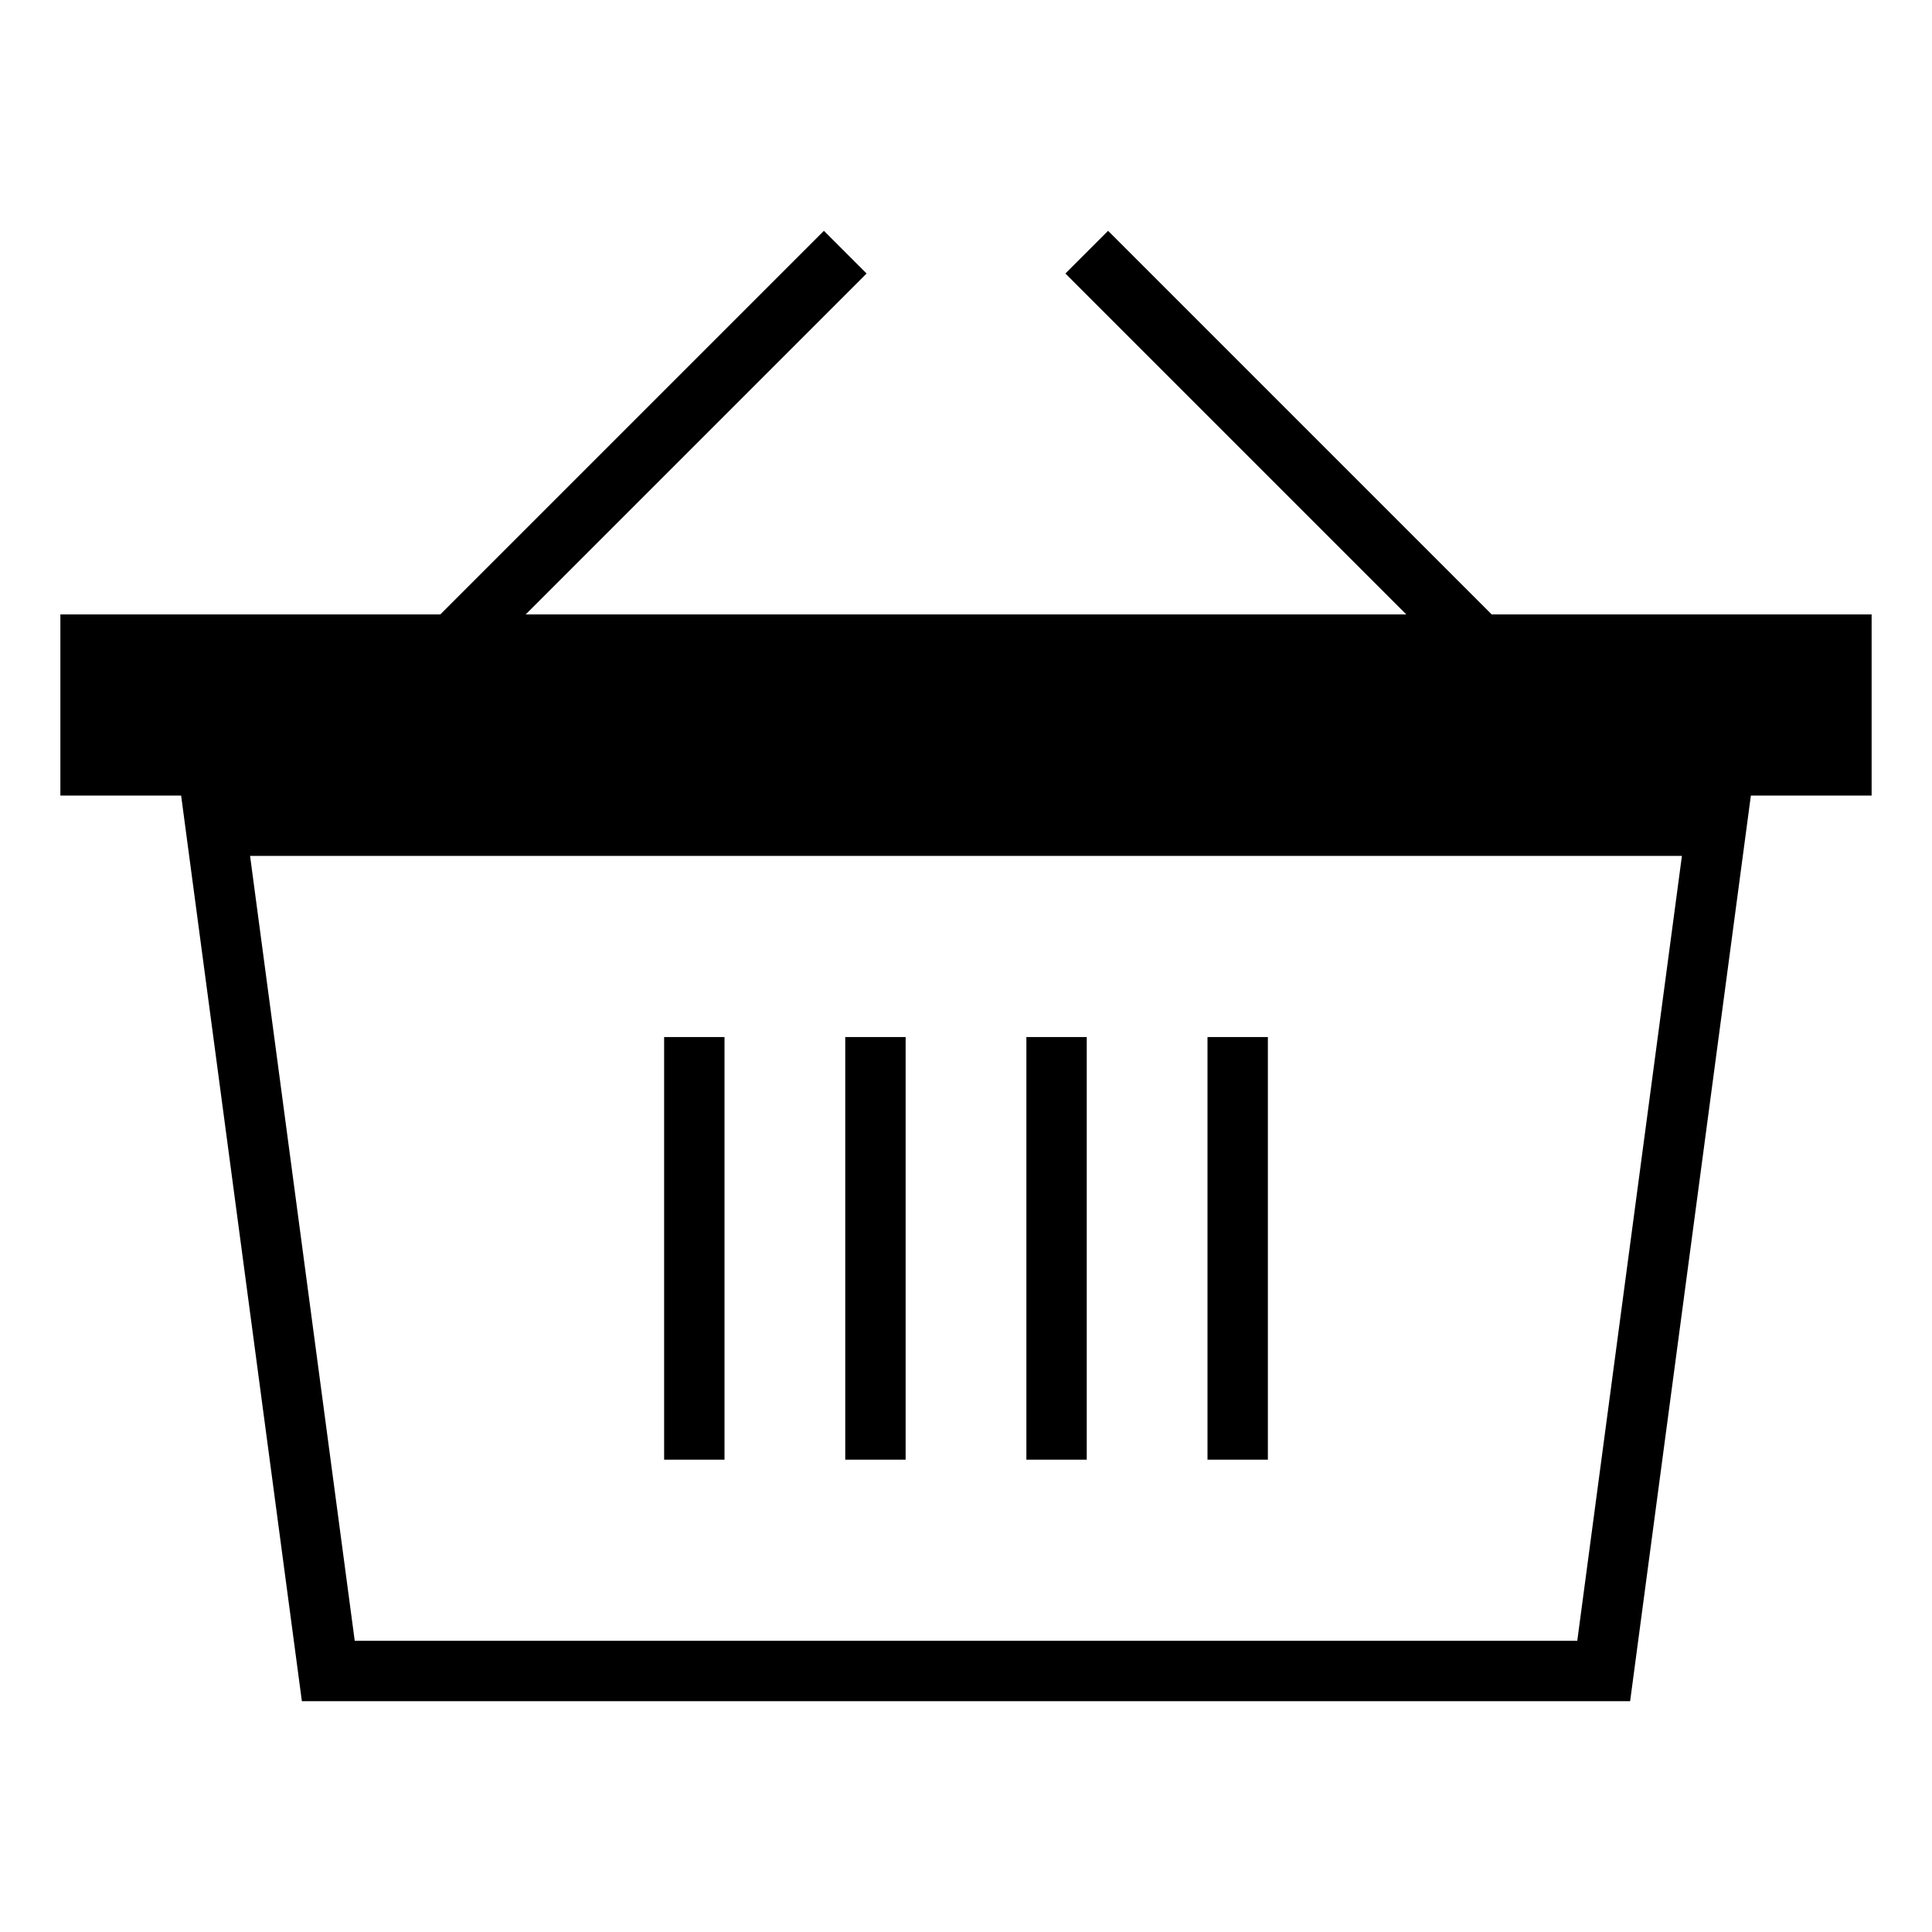
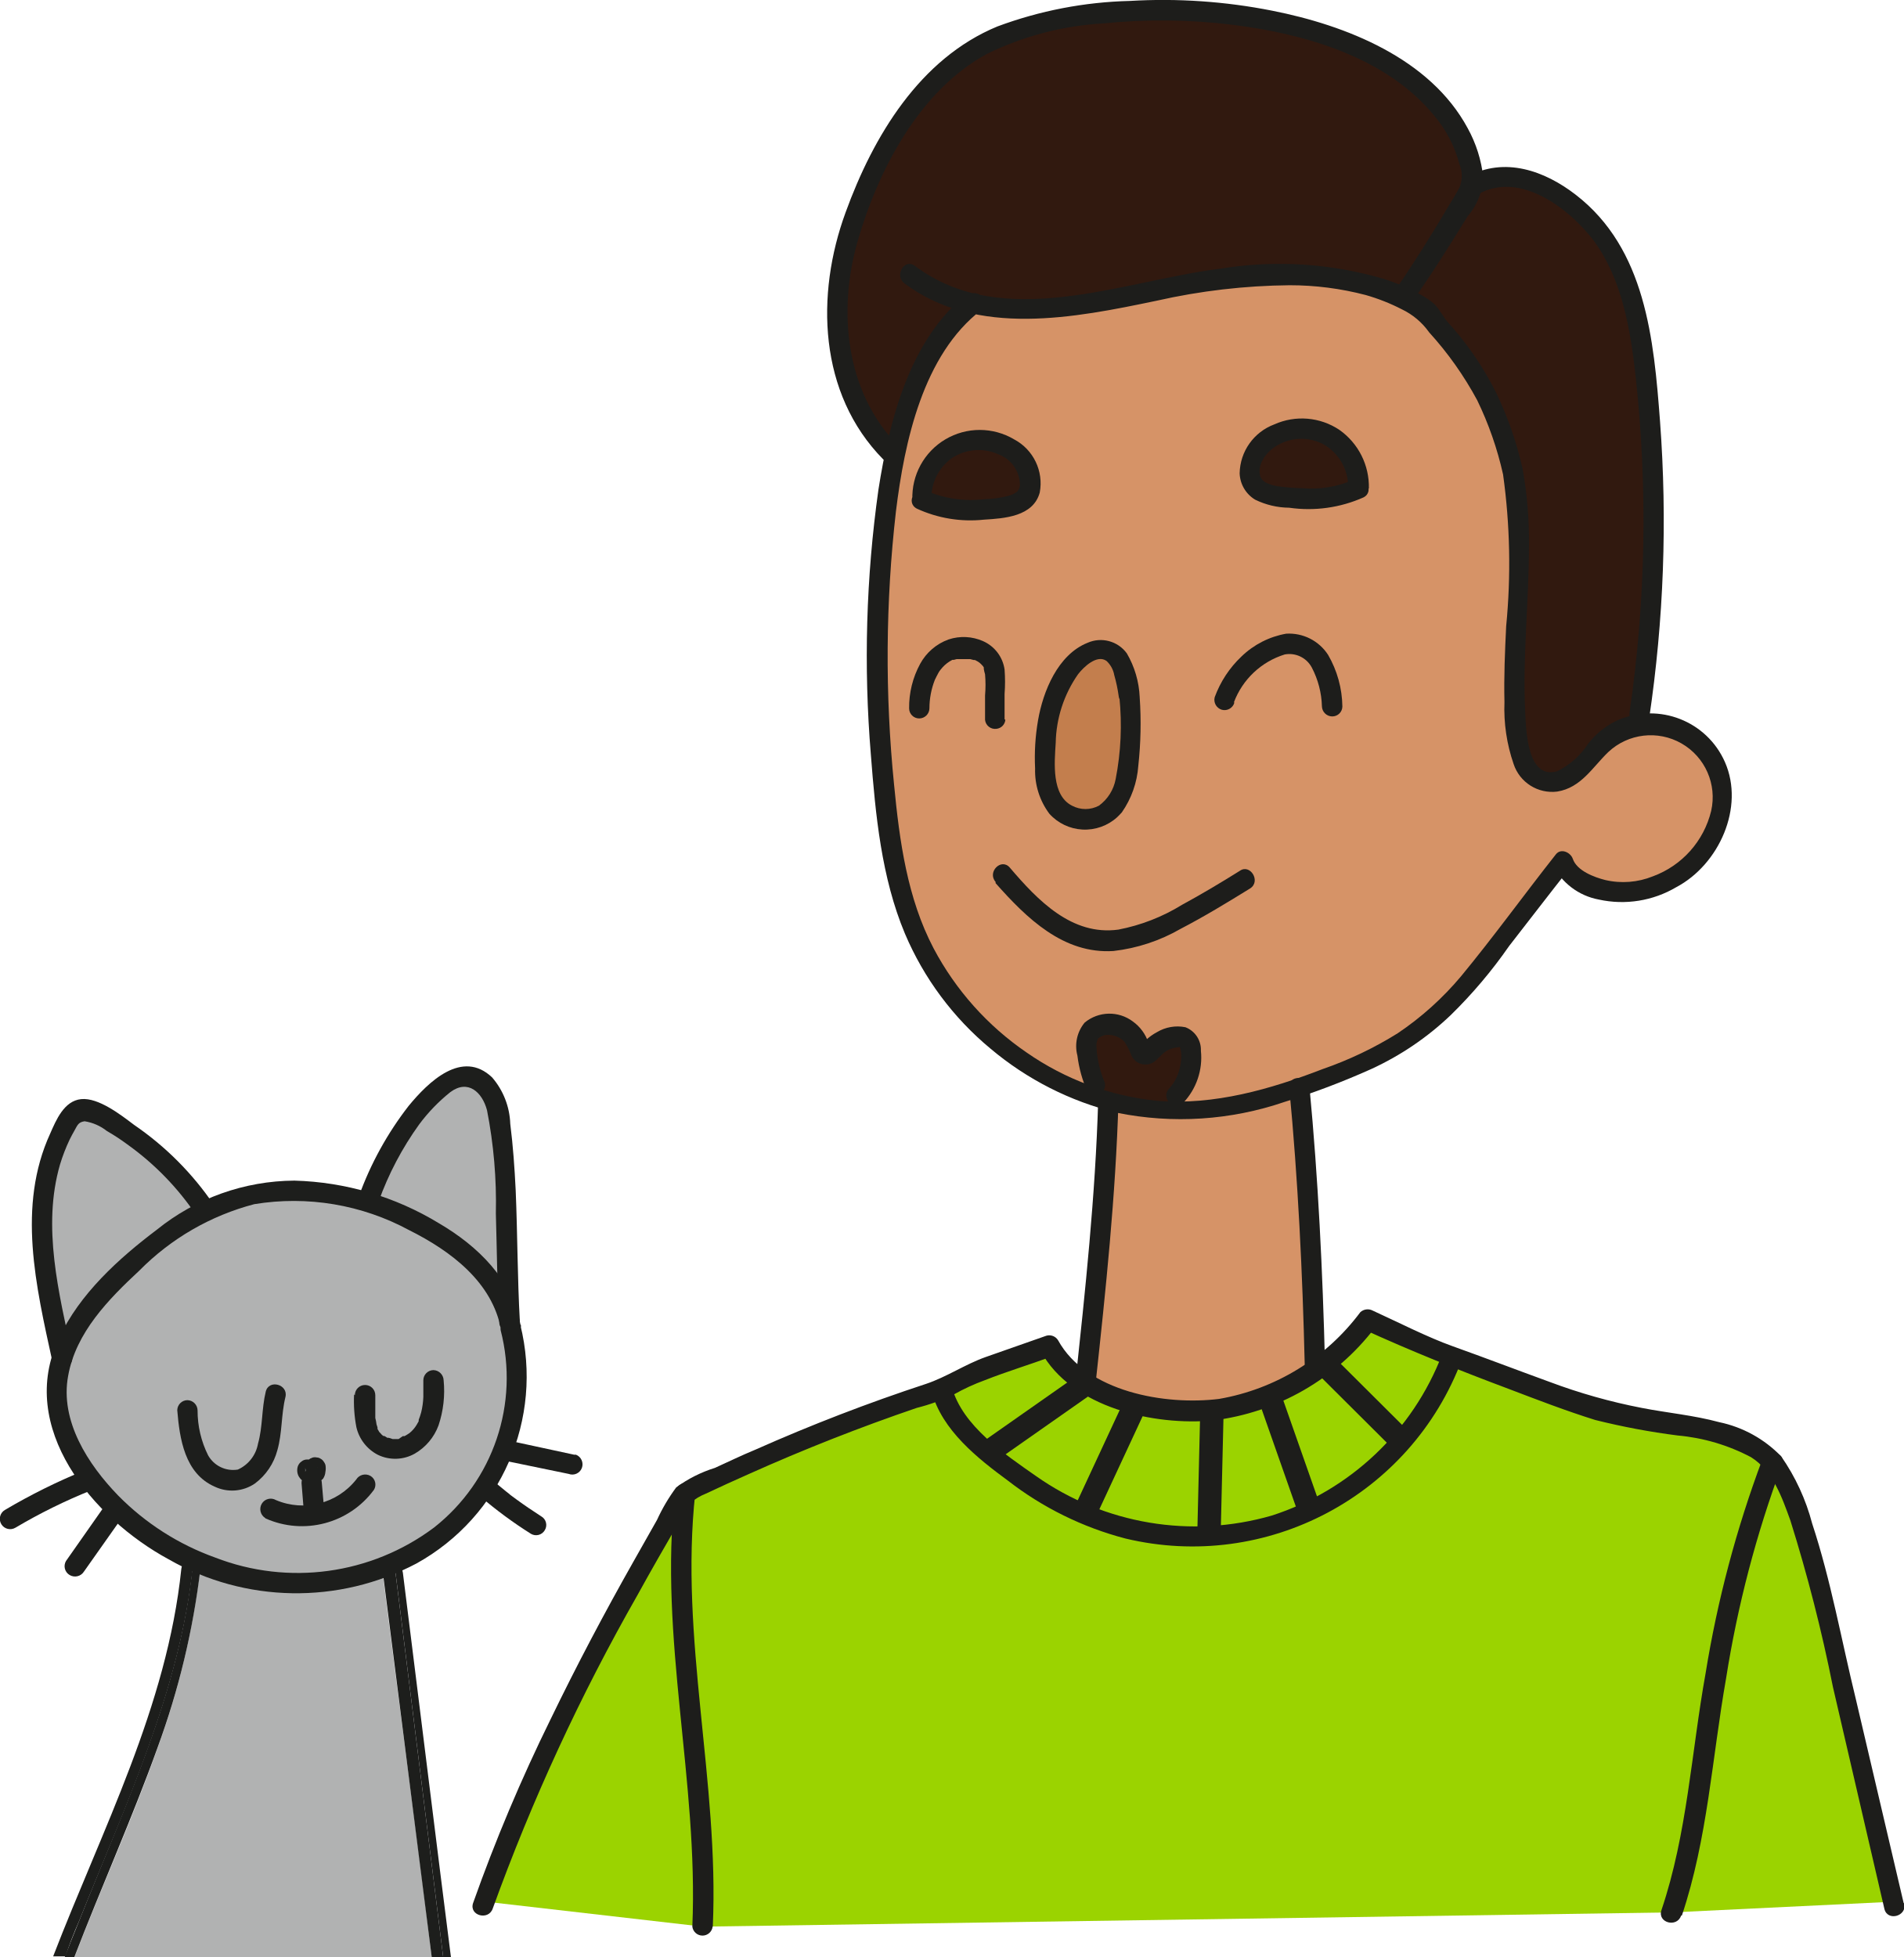
- <svg xmlns="http://www.w3.org/2000/svg" version="1.1" id="Layer_1" x="0px" y="0px" viewBox="0 0 128 128" style="enable-background:new 0 0 128 128;" xml:space="preserve">
-   <g>
-     <path d="M98.828,40.707L73.414,15.293l-2.828,2.828l22.586,22.586H34.828l22.586-22.586l-2.828-2.828L29.172,40.707H4v12h8l8,60h88   l8-60h8v-12H98.828z M104.498,108.707H23.502l-6.934-52h94.863L104.498,108.707z" />
-     <rect x="44" y="68.707" width="4" height="28" />
-     <rect x="56" y="68.707" width="4" height="28" />
-     <rect x="68" y="68.707" width="4" height="28" />
-     <rect x="80" y="68.707" width="4" height="28" />
+ <svg xmlns="http://www.w3.org/2000/svg" viewBox="0 0 122.87 126.31">
+   <defs>
+     <style>.cls-1{fill:#d69367;}.cls-2{fill:#31190f;}.cls-3{fill:#9bd300;}.cls-4{fill:#c37e4d;}.cls-5{fill:#1d1d1b;}.cls-6{fill:#b1b2b2;}.cls-7{fill:#1d1e1c;}</style>
+   </defs>
+   <g id="Calque_2" data-name="Calque 2">
+     <g id="Calque_1-2" data-name="Calque 1">
+       <g id="Layer_2" data-name="Layer 2">
+         <path class="cls-1" d="M71.53,70.8c-.16,5.19-1,13.52-1.48,18.25,0,0,7.73,4.46,14.3-.58l.5-.67c-.13-5.45-.48-12.43-1-17.86Z" />
+         <path class="cls-2" d="M95.06,11.7c2.76-1.63,6.2.54,8.17,3s2.57,5.76,2.93,8.91a85.51,85.51,0,0,1-.36,22.26L105.57,48l-6.6,4-3.39-6.43.2-17.74-6.15-8.64,5.43-7.35" />
+         <path class="cls-2" d="M57.45,28.92A13.37,13.37,0,0,1,54,19.34a22.17,22.17,0,0,1,2.49-8.71A17.8,17.8,0,0,1,62.82,3,18.65,18.65,0,0,1,70.5.67a34.74,34.74,0,0,1,15.77,1.6c4.3,1.55,8.64,4.86,8.79,9.43a68.51,68.51,0,0,1-4.53,7.15" />
+         <path class="cls-1" d="M62.84,19.25C57.7,23.16,57,34.08,57,34.08a83.58,83.58,0,0,0,.15,17.75,30.63,30.63,0,0,0,1.59,7.4A19.4,19.4,0,0,0,74.69,71.41c5.1.3,10-1.61,14-3.42a15.12,15.12,0,0,0,3.37-2.22,18.06,18.06,0,0,0,2.76-2.63c1.83-2.31,4.18-5.43,6-7.74.26,1,1.78,1.65,2.76,1.84a5.87,5.87,0,0,0,3.53-.42,5.59,5.59,0,0,0,2.76-2.22,7.9,7.9,0,0,0,1.19-2.76,4.6,4.6,0,0,0-8.45-3.33c-.82.92-1.9,1.84-3.07,1.57S98,48.39,97.88,47.23c-.72-5.79,1.19-13.92-.92-19.37A24.44,24.44,0,0,0,95,23.48c-.8-1.3-2.2-2.55-3-3.85-4-2.6-9.27-2.54-14-1.89s-7.18,2.9-15.14,1.51" />
+         <path class="cls-3" d="M122.21,122.74l-4.53-19.41c-.66-2.81-1.62-6.91-3.29-9.27-2.29-2.21-5.82-2.26-8.94-2.85a46.06,46.06,0,0,1-7.59-2.38l-4.08-1.54h-.13c-1.53-.7-3.89-1.7-5.42-2.4l-.1.12A15.85,15.85,0,0,1,80,90.46,13.91,13.91,0,0,1,70.9,89.4a6.8,6.8,0,0,1-3.22-2.82c-1.76.63-5.42,1.73-6.92,2.83a129.3,129.3,0,0,0-16.63,6.71c-4.77,8.19-9.83,17.62-12.87,26.61l14.09,1.62,62.59-.92Z" />
+         <path class="cls-2" d="M70.8,70.47a10.5,10.5,0,0,1-.68-3.14,1.57,1.57,0,0,1,.17-.92A1.32,1.32,0,0,1,70.9,66a2,2,0,0,1,2.52,1.23c.1.25.21.6.48.59s.29-.14.4-.26a2.7,2.7,0,0,1,1.84-.86.68.68,0,0,1,.69.54,6,6,0,0,1-1.24,4.25" />
+         <path class="cls-2" d="M87.68,31.27a3.68,3.68,0,0,0-6.28-2.83c-.8.79-1.1,2.31-.16,2.92a2.62,2.62,0,0,0,1,.38c1.64.24,3.94.32,5.4-.47" />
+         <path class="cls-2" d="M59.46,32a3.68,3.68,0,0,1,6.28-2.82c.8.79,1.09,2.31.16,2.91a2.62,2.62,0,0,1-1,.38c-1.63.25-4,.32-5.4-.47" />
+         <path class="cls-4" d="M72.86,44.69a4.84,4.84,0,0,0-.23-1,2.57,2.57,0,0,0-.92-1.84c-.86-.51-1.95.15-2.58.92a9.74,9.74,0,0,0-1.71,6.43,4.37,4.37,0,0,0,.67,2.49,2.47,2.47,0,0,0,3.2.53A4.37,4.37,0,0,0,72.81,49,24.94,24.94,0,0,0,72.86,44.69Z" />
+         <path class="cls-5" d="M60.13,89.84c.67,2.47,2.94,4.27,4.91,5.72a21.06,21.06,0,0,0,7.59,3.74A18.57,18.57,0,0,0,94.34,87.76c.29-.8-1-1.14-1.27-.35a17.53,17.53,0,0,1-11,10.41,17.84,17.84,0,0,1-15.21-2.55c-2-1.4-4.75-3.23-5.43-5.74a.66.66,0,0,0-1.27.35Z" />
+         <path class="cls-5" d="M108.54,123.63c1.66-4.95,1.95-10.19,2.85-15.29A71.28,71.28,0,0,1,115,94.55c.3-.79-.92-1.13-1.27-.35A72.13,72.13,0,0,0,110.07,108c-.92,5.1-1.18,10.34-2.85,15.29-.27.81,1,1.15,1.27.35Z" />
+         <path class="cls-5" d="M46,124.35c.42-9.35-2.16-18.62-1.13-28,.09-.85-1.22-.84-1.31,0-1.05,9.35,1.52,18.61,1.12,28a.66.66,0,0,0,1.31,0Z" />
+         <path class="cls-5" d="M122.85,122.82l-3.09-13.18c-.92-3.76-1.6-7.63-2.81-11.3a13.63,13.63,0,0,0-2-4.34,7.77,7.77,0,0,0-4-2.21c-1.66-.45-3.37-.6-5-.92A36.68,36.68,0,0,1,100,89.19c-2.09-.76-4.18-1.56-6.25-2.3-1.6-.57-3.5-1.54-5.16-2.3a.7.7,0,0,0-.8.1,14.45,14.45,0,0,1-9.12,5.6c-3.45.43-8.55-.44-10.39-3.79a.67.67,0,0,0-.75-.29l-3.93,1.38c-1.3.46-2.52,1.29-3.84,1.73a117.28,117.28,0,0,0-11,4.24c-.92.38-1.74.78-2.62,1.18A8.51,8.51,0,0,0,43.64,96a11.7,11.7,0,0,0-1.24,2.1l-1.51,2.67c-1.89,3.34-3.68,6.73-5.36,10.2a109.93,109.93,0,0,0-5,11.86c-.27.81,1,1.15,1.27.35a130,130,0,0,1,9.34-20.23c.88-1.6,1.79-3.18,2.7-4.75A6.41,6.41,0,0,1,44.56,97a3.54,3.54,0,0,1,1-.6q1.38-.65,2.76-1.26,5.33-2.39,10.84-4.27A12.46,12.46,0,0,0,61.56,90a13.43,13.43,0,0,1,2-.92c1.42-.56,2.88-1,4.32-1.53l-.72-.35c2,3.68,7.35,4.83,11.13,4.48a15.53,15.53,0,0,0,10.45-6l-.79.1c3.11,1.42,6.23,2.67,9.43,3.87,1.84.7,3.68,1.41,5.57,2a45.86,45.86,0,0,0,5.32,1A12.5,12.5,0,0,1,113,94.05c1.41.88,2,2.59,2.54,4.08a102.82,102.82,0,0,1,2.75,10.76l3.32,14.32c.2.82,1.47.47,1.28-.35Z" />
+         <path class="cls-5" d="M71.3,69.88a6.5,6.5,0,0,1-.45-1.52,4.17,4.17,0,0,1-.08-.71,1,1,0,0,1,.09-.62,1,1,0,0,1,.79-.23,1.46,1.46,0,0,1,.92.44,4.65,4.65,0,0,1,.46.92,1,1,0,0,0,1.36.43l0,0c.39-.24.61-.64,1-.82A1.67,1.67,0,0,1,76,67.6c.12,0,.1-.06.15,0a1.74,1.74,0,0,1,.08.68,3.1,3.1,0,0,1-.1.68,2.91,2.91,0,0,1-.68,1.3c-.58.61.34,1.55.91.92a4.25,4.25,0,0,0,1.14-3.36,1.56,1.56,0,0,0-1-1.52,2.58,2.58,0,0,0-1.84.32,3.28,3.28,0,0,0-.71.51c-.07.06-.27.21-.29.3h.45l0-.14a2.74,2.74,0,0,0-1-1.36A2.51,2.51,0,0,0,70,66a2.38,2.38,0,0,0-.47,2.13,8.14,8.14,0,0,0,.66,2.36.66.66,0,0,0,.93,0A.64.64,0,0,0,71.3,69.88Z" />
+         <path class="cls-5" d="M79.63,45.33a5.12,5.12,0,0,1,3.28-3.09,1.64,1.64,0,0,1,1.75.85,5.73,5.73,0,0,1,.65,2.5.67.67,0,0,0,.66.65.65.65,0,0,0,.66-.64h0a6.83,6.83,0,0,0-.92-3.33A3,3,0,0,0,83,40.9a5.53,5.53,0,0,0-2.88,1.47A6.85,6.85,0,0,0,78.39,45a.67.67,0,0,0,.46.81.66.66,0,0,0,.81-.46Z" />
+         <path class="cls-5" d="M64.83,46.42V44.8a10.55,10.55,0,0,0,0-1.59,2.37,2.37,0,0,0-1.39-1.83,3.09,3.09,0,0,0-2.22-.11,3.4,3.4,0,0,0-1.84,1.58,5.87,5.87,0,0,0-.71,2.87.65.65,0,0,0,.65.65.66.66,0,0,0,.66-.65,5.05,5.05,0,0,1,.35-1.84c.07-.15.15-.3.23-.45s.17-.24.26-.35a2.18,2.18,0,0,1,.64-.49h.09l.19-.05h.87l.23.06h.08l.17.09.15.1c-.11-.08,0,0,.07.07s.14.16.1.1l.08.12v.1h0a2.73,2.73,0,0,0,.08.34,7.84,7.84,0,0,1,0,1.37v1.57a.65.65,0,0,0,.73.58.64.64,0,0,0,.58-.58Z" />
+         <path class="cls-5" d="M88.34,31.53a4.49,4.49,0,0,0-1.91-3.79,4.35,4.35,0,0,0-4.19-.35A3.44,3.44,0,0,0,80,30.55a2.07,2.07,0,0,0,1,1.7,5.11,5.11,0,0,0,2.2.52A8.72,8.72,0,0,0,88,32.1c.74-.39.08-1.52-.67-1.13a6.67,6.67,0,0,1-3.27.54,12.79,12.79,0,0,1-1.63-.13,2.53,2.53,0,0,1-.75-.24,1,1,0,0,1-.23-.18s-.11-.19-.09-.14c-.3-.77.33-1.65,1.06-2.07a3.07,3.07,0,0,1,2.94-.1A3.14,3.14,0,0,1,87,31.53a.66.66,0,0,0,1.32,0Z" />
+         <path class="cls-5" d="M95.4,12.53c2.7-1.51,5.86.92,7.45,3,1.83,2.49,2.36,5.7,2.7,8.71A85.75,85.75,0,0,1,105.16,46c-.12.82,1.15,1.18,1.27.35a86.41,86.41,0,0,0,.7-19.15c-.4-5.29-.92-11.14-5.44-14.63-2-1.55-4.6-2.48-7-1.16-.74.4-.08,1.54.67,1.13Z" />
+         <path class="cls-5" d="M57.92,28.72c-3.36-3.44-3.85-8.65-2.59-13.09,1.31-4.6,4-9.81,8.4-12.17a19.65,19.65,0,0,1,7.48-1.95,37.52,37.52,0,0,1,8.34.09c4.66.58,9.93,2.1,13,5.86a7.93,7.93,0,0,1,1.63,3.12,2,2,0,0,1,0,1.54c-.22.39-.44.77-.68,1.15C92.42,15.11,91.23,17,90,18.79c-.49.7.65,1.35,1.14.67,1.27-1.78,2.45-3.68,3.58-5.51a4.1,4.1,0,0,0,1-2.51,8.44,8.44,0,0,0-1-3.16C92.29,3.76,86.85,1.63,82.1.69A36.3,36.3,0,0,0,72.91.06a26.32,26.32,0,0,0-8.55,1.65c-5,2.07-8,7.07-9.79,12C52.63,19,52.81,25.4,57,29.65a.65.65,0,0,0,.92-.92Z" />
+         <path class="cls-5" d="M60.11,32.26a3.15,3.15,0,0,1,1.29-2.67,3.09,3.09,0,0,1,3-.28,2.12,2.12,0,0,1,1.42,2,.71.71,0,0,1-.16.4l-.13.1a1.59,1.59,0,0,1-.4.18,6.88,6.88,0,0,1-1.62.23,7.25,7.25,0,0,1-3.68-.52c-.75-.4-1.42.73-.66,1.13a8.26,8.26,0,0,0,4.33.71c1.32-.08,3.18-.2,3.6-1.75a3.21,3.21,0,0,0-1.65-3.43,4.35,4.35,0,0,0-6.57,3.9.66.66,0,0,0,1.32,0Z" />
+         <rect class="cls-5" x="63.16" y="90.75" width="7.59" height="1.51" transform="translate(-40.4 55.02) rotate(-35.04)" />
+         <rect class="cls-5" x="67.82" y="93.31" width="7.72" height="1.51" transform="translate(-43.84 119.41) rotate(-65.07)" />
+         <rect class="cls-5" x="74.06" y="94.34" width="8.11" height="1.51" transform="translate(-18.82 170.92) rotate(-88.63)" />
+         <rect class="cls-5" x="82.66" y="89.68" width="1.51" height="7.9" transform="matrix(0.94, -0.33, 0.33, 0.94, -26.26, 32.83)" />
+         <rect class="cls-5" x="87.24" y="87.04" width="1.51" height="7.04" transform="translate(-38.26 89.01) rotate(-45.12)" />
+         <path class="cls-5" d="M70.7,89.33c.66-6.07,1.3-12.16,1.48-18.26a.66.66,0,0,0-1.31,0c-.18,6.1-.83,12.19-1.48,18.26C69.3,90.16,70.61,90.16,70.7,89.33Z" />
+         <path class="cls-5" d="M85.51,88.08c-.15-6-.44-12-1-17.88-.08-.83-1.39-.83-1.31,0,.57,5.94.86,12,1,17.88a.67.67,0,0,0,1.33,0Z" />
+         <path class="cls-5" d="M64.25,57c2,2.26,4.38,4.59,7.61,4.38a11.24,11.24,0,0,0,4.33-1.43c1.54-.8,3-1.69,4.49-2.61.71-.46,0-1.6-.66-1.14-1.23.77-2.47,1.51-3.74,2.2A12.2,12.2,0,0,1,72.17,60c-3,.41-5.2-1.89-7-4-.55-.65-1.48.28-.92.92Z" />
+         <path class="cls-5" d="M73.55,45a6.12,6.12,0,0,0-.83-2.83,2.09,2.09,0,0,0-2.54-.68c-1.92.77-2.87,3.14-3.19,5a14.1,14.1,0,0,0-.19,3.11,4.64,4.64,0,0,0,.92,2.92,3.09,3.09,0,0,0,4.37.23c.11-.1.21-.21.31-.32a6,6,0,0,0,1.06-3A25,25,0,0,0,73.55,45c0-.85-1.35-.85-1.31,0A18,18,0,0,1,72,50.28,2.74,2.74,0,0,1,70.92,52a1.85,1.85,0,0,1-1.74,0c-1.33-.68-1.13-2.76-1.05-4.05a8,8,0,0,1,1.44-4.43c.37-.48,1.23-1.3,1.84-.86a1.64,1.64,0,0,1,.5.92,9.67,9.67,0,0,1,.28,1.32C72.28,45.78,73.6,45.79,73.55,45Z" />
+         <path class="cls-5" d="M62.38,19c-3.67,2.89-5,8.19-5.69,12.6a77,77,0,0,0-.49,17.1c.3,3.88.68,7.94,2.2,11.56a19.54,19.54,0,0,0,5.52,7.42,20,20,0,0,0,8.16,4.14,20.72,20.72,0,0,0,10.82-.7A50.24,50.24,0,0,0,88.49,69a18.76,18.76,0,0,0,5.14-3.49,30.75,30.75,0,0,0,3.76-4.45c1.3-1.67,2.58-3.34,3.89-5l-1.1-.29a4.18,4.18,0,0,0,3,2.29,6.91,6.91,0,0,0,5-.8c2.76-1.46,4.42-5.16,3.14-8.07a5.26,5.26,0,0,0-6.91-2.71l-.23.11A5.14,5.14,0,0,0,102.49,48a5,5,0,0,1-2,1.78c-1.93.55-2-2.63-2.06-3.8-.18-3.55.24-7.1.24-10.65a26.26,26.26,0,0,0-.41-5.08,23.22,23.22,0,0,0-1.69-4.87,20.07,20.07,0,0,0-3.15-4.6c-.29-.35-.53-.82-.84-1.14a4.41,4.41,0,0,0-.92-.63,13.14,13.14,0,0,0-2.33-1,23.71,23.71,0,0,0-10.56-.67c-6.31.78-14,4.11-19.73-.18-.68-.51-1.34.64-.67,1.13,4.67,3.5,11,2.22,16.27,1.12a40.58,40.58,0,0,1,8.58-1,19.33,19.33,0,0,1,4.91.63,12.69,12.69,0,0,1,2.33.92,4.57,4.57,0,0,1,1.77,1.49,22,22,0,0,1,3.1,4.38A21.91,21.91,0,0,1,97,30.62a41.71,41.71,0,0,1,.2,9.8c-.08,1.63-.15,3.26-.11,4.89a10.94,10.94,0,0,0,.59,4,2.62,2.62,0,0,0,2.82,1.78c1.54-.25,2.27-1.57,3.29-2.55a4,4,0,0,1,6.64,3.8,6,6,0,0,1-3.76,4.22,5.11,5.11,0,0,1-3.07.24c-.72-.18-1.84-.6-2.1-1.37-.14-.41-.76-.71-1.09-.29-2.06,2.61-4,5.3-6.12,7.87a19.63,19.63,0,0,1-4.09,3.68A23.9,23.9,0,0,1,85.36,69c-3.36,1.3-7,2.35-10.67,2.05a17.88,17.88,0,0,1-8.44-3.12,18.79,18.79,0,0,1-6-6.72c-1.7-3.24-2.2-6.92-2.55-10.55A82.46,82.46,0,0,1,57.82,33c.55-4.49,1.75-10.12,5.52-13,.67-.53-.27-1.46-.92-.92Z" />
+         <path class="cls-6" d="M10.18,112.79c-1.62,4.6-3.63,9-5.37,13.52H27.86c-1-8.27-2.14-16.55-3.17-24.82a.74.74,0,0,1,0-.21l-11.77-.21a.61.61,0,0,1,0,.19A50.7,50.7,0,0,1,10.18,112.79Z" />
+         <path class="cls-7" d="M28.6,126.31h.5q-.69-5.43-1.37-10.91-.86-6.95-1.73-13.89c-.09-.75-1.16-.82-1.29-.21h.79Z" />
+         <path class="cls-7" d="M5.1,124c3-7.49,6.52-14.91,7.35-22.92H13c-.13-.64-1.23-.57-1.3.19-.92,8.87-5.11,16.8-8.27,25h.8C4.46,125.54,4.76,124.77,5.1,124Z" />
+         <path class="cls-7" d="M27.86,126.31h.74l-3.1-25h-.79a.74.74,0,0,0,0,.21C25.75,109.78,26.82,118.05,27.86,126.31Z" />
+         <path class="cls-7" d="M5.1,124c-.32.77-.62,1.54-.92,2.31H4.8c1.74-4.52,3.75-9,5.37-13.52a50.7,50.7,0,0,0,2.76-11.51.6.6,0,0,0,0-.19h-.5C11.62,109.09,8.06,116.51,5.1,124Z" />
+         <path class="cls-6" d="M33.1,86.07c-.48-3.07-3.18-5.29-5.94-6.71-3.59-1.84-7.83-2.82-11.69-1.66a18.65,18.65,0,0,0-7.21,4.59c-2.37,2.21-4.58,5-4.53,8.14a9.45,9.45,0,0,0,2,5.06c4.08,5.72,12,8.6,18.64,6.28s10.52-8.9,8.77-15.7" />
+         <path class="cls-6" d="M4.11,88a48.1,48.1,0,0,1-1.3-8.27A12.86,12.86,0,0,1,4.6,72.64,1.3,1.3,0,0,1,5.39,72a1.35,1.35,0,0,1,.85.2,18.7,18.7,0,0,1,7.15,6.26" />
+         <path class="cls-6" d="M33,85.67c-.25-4-.1-8.48-.6-12.51a5.66,5.66,0,0,0-.58-2.2A2,2,0,0,0,30,69.84a2.68,2.68,0,0,0-1.41.76c-2.47,2.11-3.51,4.34-4.65,7.18" />
+         <path class="cls-7" d="M33.59,85.51c-.53-2.93-2.76-5.09-5.25-6.55A18.93,18.93,0,0,0,19,76.2a14.26,14.26,0,0,0-8.88,3.17c-2.44,1.84-5,4.15-6.31,7C1.05,92.13,6,98,10.88,100.64a16.59,16.59,0,0,0,16,.27,13.8,13.8,0,0,0,6.7-15.4.67.67,0,0,0-.86-.37.65.65,0,0,0-.41.72A12.29,12.29,0,0,1,28,98.6a14.7,14.7,0,0,1-14.11,1.93,16.68,16.68,0,0,1-6.26-4c-1.94-2-3.78-4.82-3.23-7.74C4.9,86,7,83.86,9,82a16.17,16.17,0,0,1,7.41-4.28,15.67,15.67,0,0,1,10,1.68c2.68,1.34,5.37,3.35,5.93,6.44.15.83,1.41.48,1.27-.35Z" />
+         <path class="cls-7" d="M22.85,90A9,9,0,0,0,23,92.12a2.69,2.69,0,0,0,1.39,1.78,2.57,2.57,0,0,0,2.38-.08A3.51,3.51,0,0,0,28.3,92a7,7,0,0,0,.33-2.91.68.68,0,0,0-.66-.66.66.66,0,0,0-.65.66v1.07a4.91,4.91,0,0,1-.14,1,4.5,4.5,0,0,1-.16.48v.09l-.13.23a2,2,0,0,1-.47.54l-.14.09-.17.1H26c-.1,0,.07,0,0,0l-.28.19h-.38l-.25-.08H25l-.2-.12h-.07a1,1,0,0,1-.18-.18l-.07-.07h0l-.11-.19c-.05-.1,0,0,0-.07a1.55,1.55,0,0,0-.07-.23,3.1,3.1,0,0,0-.08-.42h0V90.05a.66.66,0,0,0-1.32,0Z" />
+         <path class="cls-7" d="M17.15,89.82c-.27,1.11-.19,2.26-.5,3.36a2.27,2.27,0,0,1-1.3,1.67,1.85,1.85,0,0,1-1.92-.92,6.47,6.47,0,0,1-.68-2.9.67.67,0,0,0-.65-.66.66.66,0,0,0-.66.65h0c.15,1.84.48,4.08,2.41,4.93a2.61,2.61,0,0,0,2.6-.2A3.93,3.93,0,0,0,17.9,93.6c.32-1.11.24-2.3.52-3.43C18.62,89.35,17.35,89,17.15,89.82Z" />
+         <path class="cls-7" d="M19.7,95h0v-.26l.06-.15h0l.1-.13h0l.13-.1h-.06l.15-.07h0l.16.07h-.06l.14.1h0l.1.14v0l.08.17a.06.06,0,0,1,0-.06v.3h0a.57.57,0,0,0,0-.26.54.54,0,0,0-.09-.25.35.35,0,0,0-.16-.18.57.57,0,0,0-.23-.12h-.18a.57.57,0,0,0-.33.09l-.13.1a.68.68,0,0,0-.17.28.86.86,0,0,0,0,.45.77.77,0,0,0,.08.19h0l.11.15a1,1,0,0,0,.2.15l.24.09h.55a.56.56,0,0,0,.24-.1.8.8,0,0,0,.21-.15A.88.88,0,0,0,21,95a1.19,1.19,0,0,0,0-.46.78.78,0,0,0-.12-.22.52.52,0,0,0-.19-.17.43.43,0,0,0-.24-.08.57.57,0,0,0-.26,0l-.17.07a.84.84,0,0,0-.23.23l-.06.16a.55.55,0,0,0,0,.36Z" />
+         <path class="cls-7" d="M19.46,95.73l.13,1.6a.63.63,0,0,0,.2.47.61.61,0,0,0,.46.2.67.67,0,0,0,.66-.67h0l-.14-1.6a.67.67,0,0,0-.66-.67h0a.72.72,0,0,0-.46.2A.59.59,0,0,0,19.46,95.73Z" />
+         <path class="cls-7" d="M17.13,98a5.77,5.77,0,0,0,7-1.84.65.65,0,0,0-.22-.9h0a.68.68,0,0,0-.92.23,4.41,4.41,0,0,1-5.18,1.33.67.67,0,0,0-.92.24h0a.68.68,0,0,0,.23.92Z" />
+         <path class="cls-7" d="M4.65,87.45c-.85-4-1.94-8.27-.78-12.28a11.63,11.63,0,0,1,.62-1.61c.1-.2.21-.41.32-.6.2-.36.25-.53.65-.59A3.07,3.07,0,0,1,6.9,73a13.16,13.16,0,0,1,1.3.85,17.89,17.89,0,0,1,4.47,4.59c.47.7,1.62,0,1.14-.66a19.56,19.56,0,0,0-5.16-5.18c-.86-.65-2.3-1.77-3.41-1.66s-1.62,1.36-2,2.22c-2.15,4.69-.92,9.86.14,14.71.17.82,1.44.47,1.27-.35Z" />
+         <path class="cls-7" d="M33.55,85.3c-.16-2.82-.15-5.65-.27-8.47-.07-1.43-.17-2.87-.35-4.29a4.84,4.84,0,0,0-1.17-3c-1.93-1.84-4.11.28-5.39,1.84a21.27,21.27,0,0,0-3.21,5.83c-.32.79.92,1.13,1.27.35a20.1,20.1,0,0,1,2.63-5,11.31,11.31,0,0,1,2-2.07c1.14-.85,2.06,0,2.37,1.17A31,31,0,0,1,32,78.33c.07,2.34.08,4.67.22,7,0,.84,1.37.84,1.31,0Z" />
+         <path class="cls-7" d="M5.52,94.88A38.81,38.81,0,0,0,.31,97.46.66.66,0,0,0,1,98.6a35.51,35.51,0,0,1,4.91-2.42.69.69,0,0,0,.46-.81.66.66,0,0,0-.81-.46Z" />
+         <path class="cls-7" d="M6.68,97.3l-2.42,3.45a.66.66,0,0,0,.24.91h0a.68.68,0,0,0,.92-.23L7.84,98a.66.66,0,0,0-.21-.9l0,0A.68.68,0,0,0,6.68,97.3Z" />
+         <path class="cls-7" d="M31,96.59A27.52,27.52,0,0,0,34.27,99a.65.65,0,0,0,.89-.24.64.64,0,0,0-.23-.89c-.54-.35-1.08-.71-1.61-1.1l-.38-.28-.09-.08h0l-.18-.14-.78-.64a.65.65,0,0,0-.92.92Z" />
+         <path class="cls-7" d="M32.58,94.28l4.12.85a.66.66,0,0,0,.85-.38.67.67,0,0,0-.38-.86l-.12,0L32.93,93a.68.68,0,0,0-.81.46A.67.67,0,0,0,32.58,94.28Z" />
+       </g>
+     </g>
  </g>
</svg>
